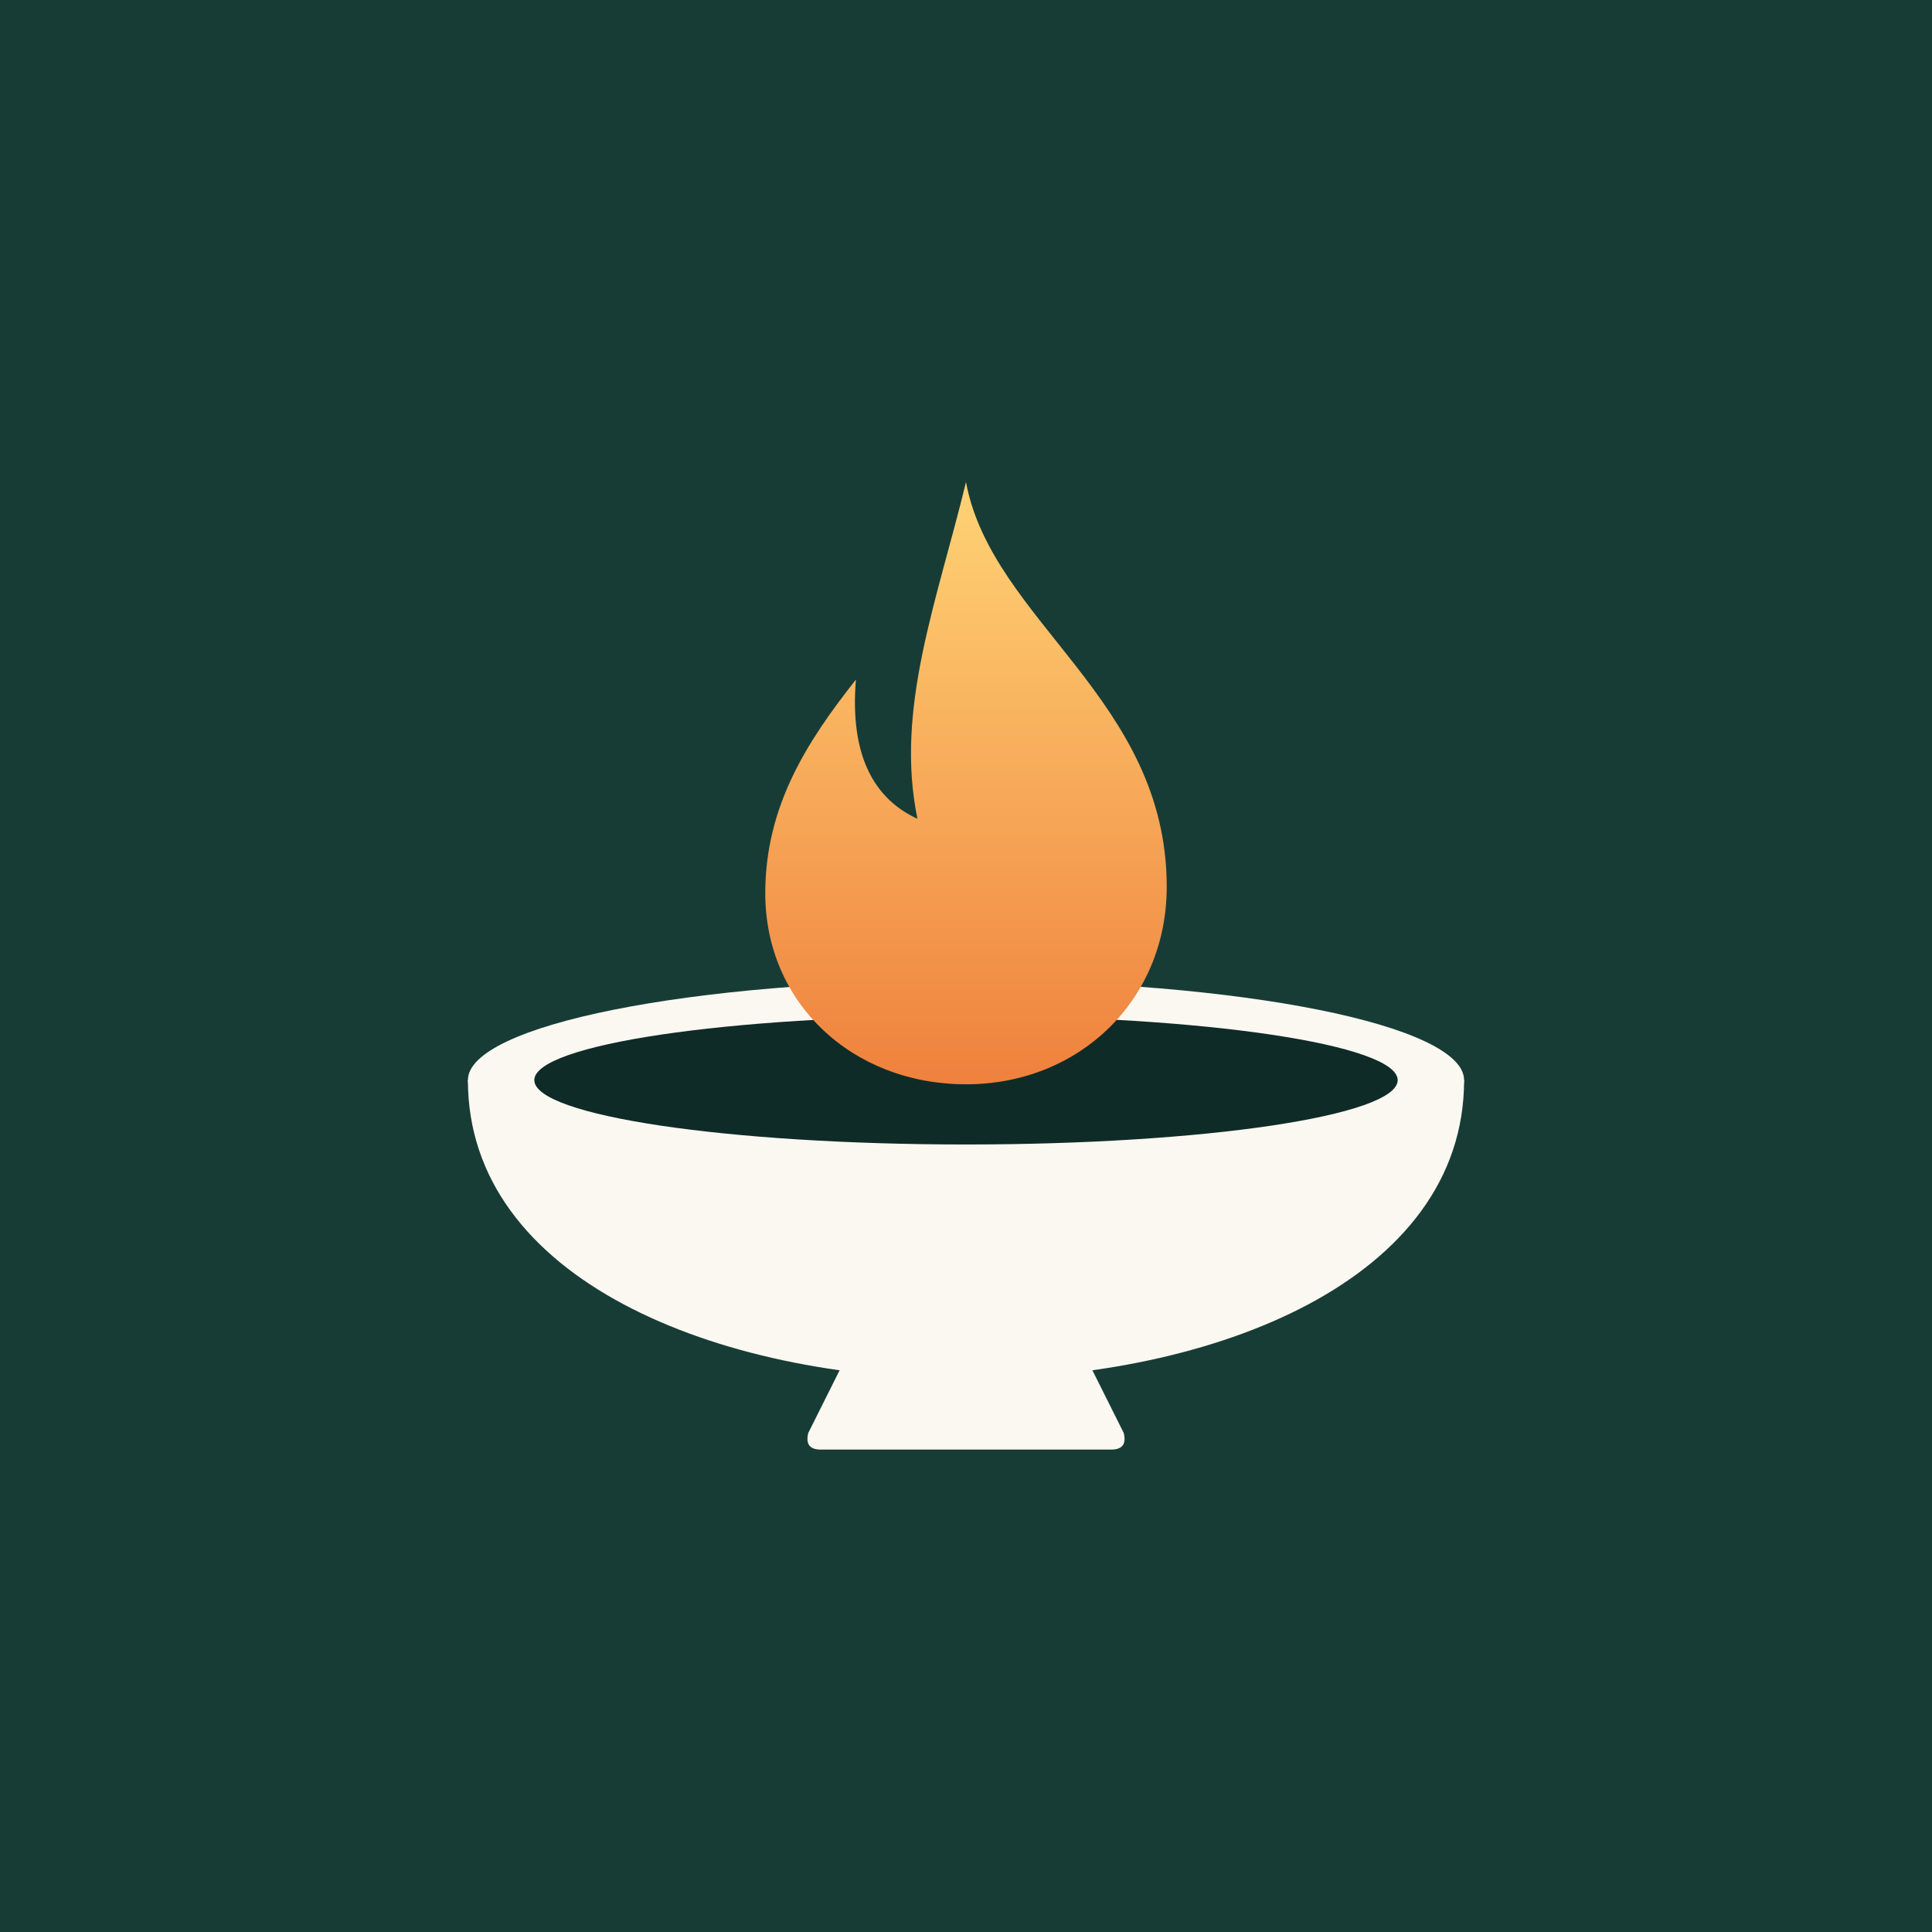
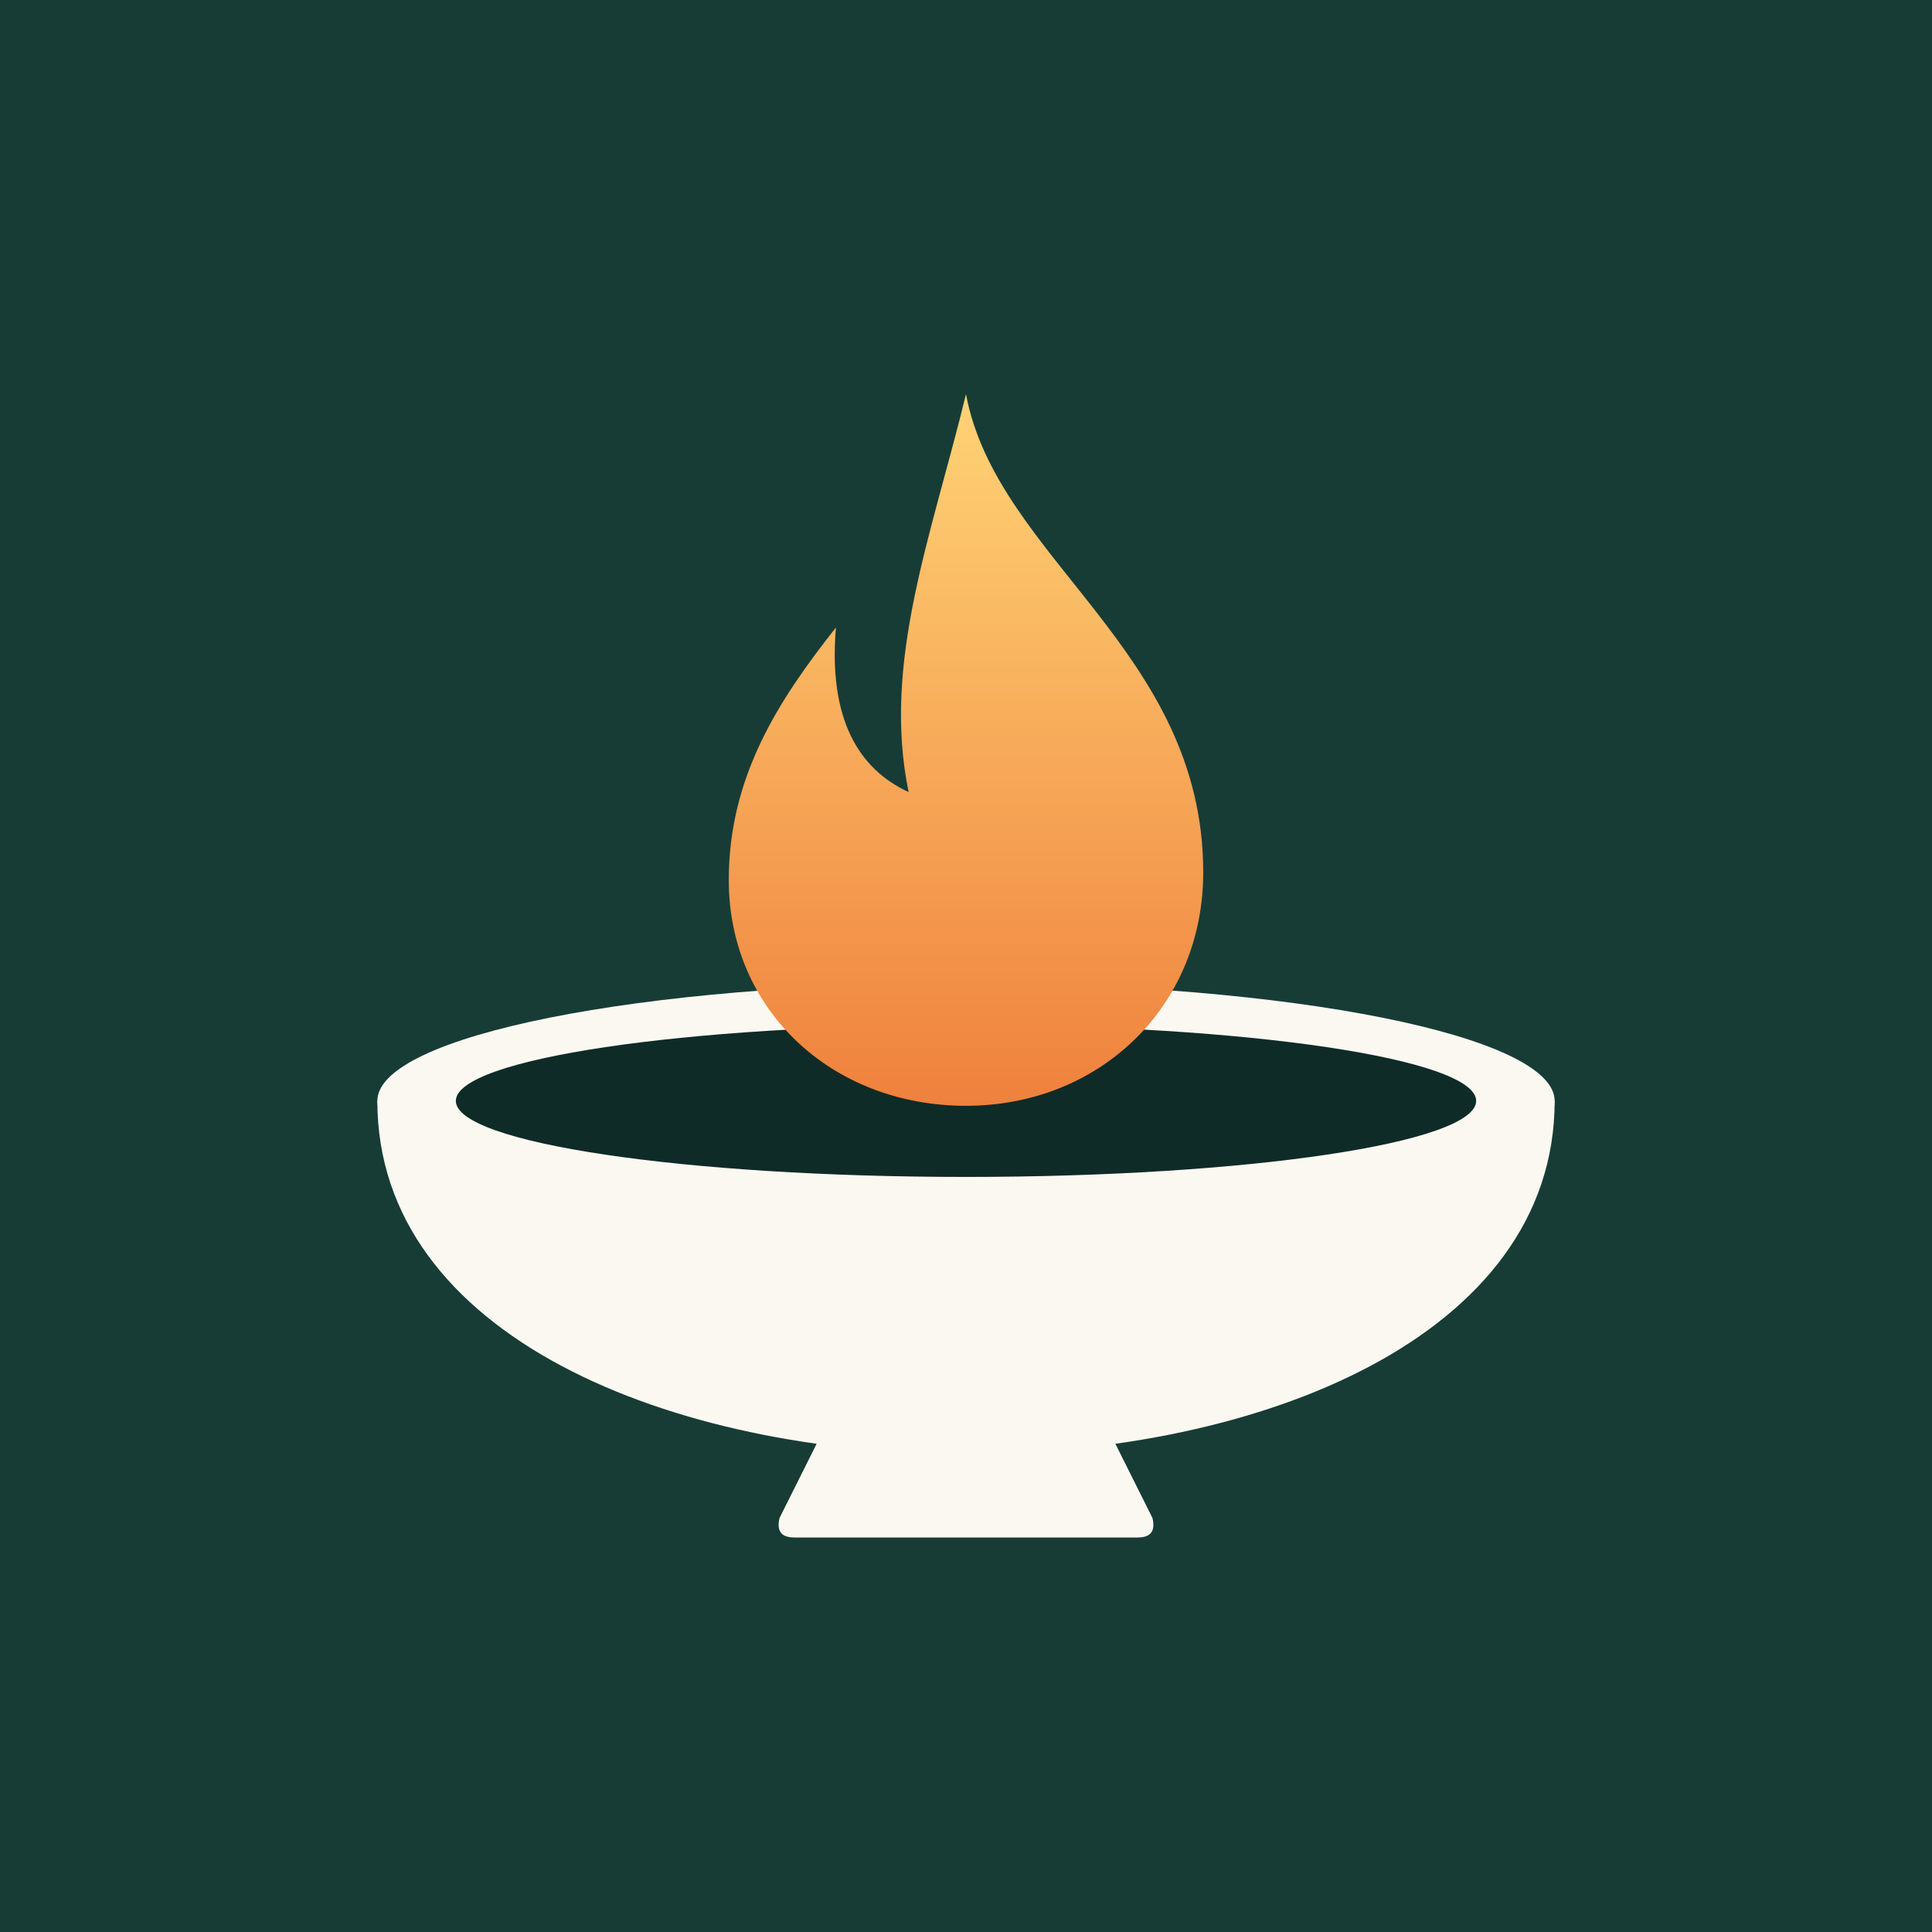
<svg xmlns="http://www.w3.org/2000/svg" width="1024" height="1024" viewBox="0 0 1024 1024">
  <defs>
    <linearGradient id="flame" x1="0" y1="196" x2="0" y2="568" gradientUnits="userSpaceOnUse">
      <stop offset="0" stop-color="#FFD375" />
      <stop offset="1" stop-color="#EF813D" />
    </linearGradient>
  </defs>
  <rect width="1024" height="1024" fill="#173C36" />
-   <g transform="translate(512 512) scale(1.1) translate(-512 -555)">
+   <g transform="translate(512 512) scale(1.3) translate(-512 -555)">
    <path fill="#FBF8F1" d="M272 610C272 706 392 754 512 754C632 754 752 706 752 610Z" />
    <ellipse cx="512" cy="610" rx="240" ry="48" fill="#FBF8F1" />
    <ellipse cx="512" cy="610" rx="208" ry="31" fill="#0F2B27" />
    <path fill="#FBF8F1" d="M452 748H572L588 780Q590 788 582 788H442Q434 788 436 780Z" />
    <path fill="url(#flame)" transform="translate(512 612) scale(0.78) translate(-512 -568)" d="M512 196C528 282 636 330 636 446C636 516 582 568 512 568C442 568 388 518 388 450C388 396 414 356 444 318C440 366 456 392 482 404C468 336 494 270 512 196Z" />
  </g>
</svg>
